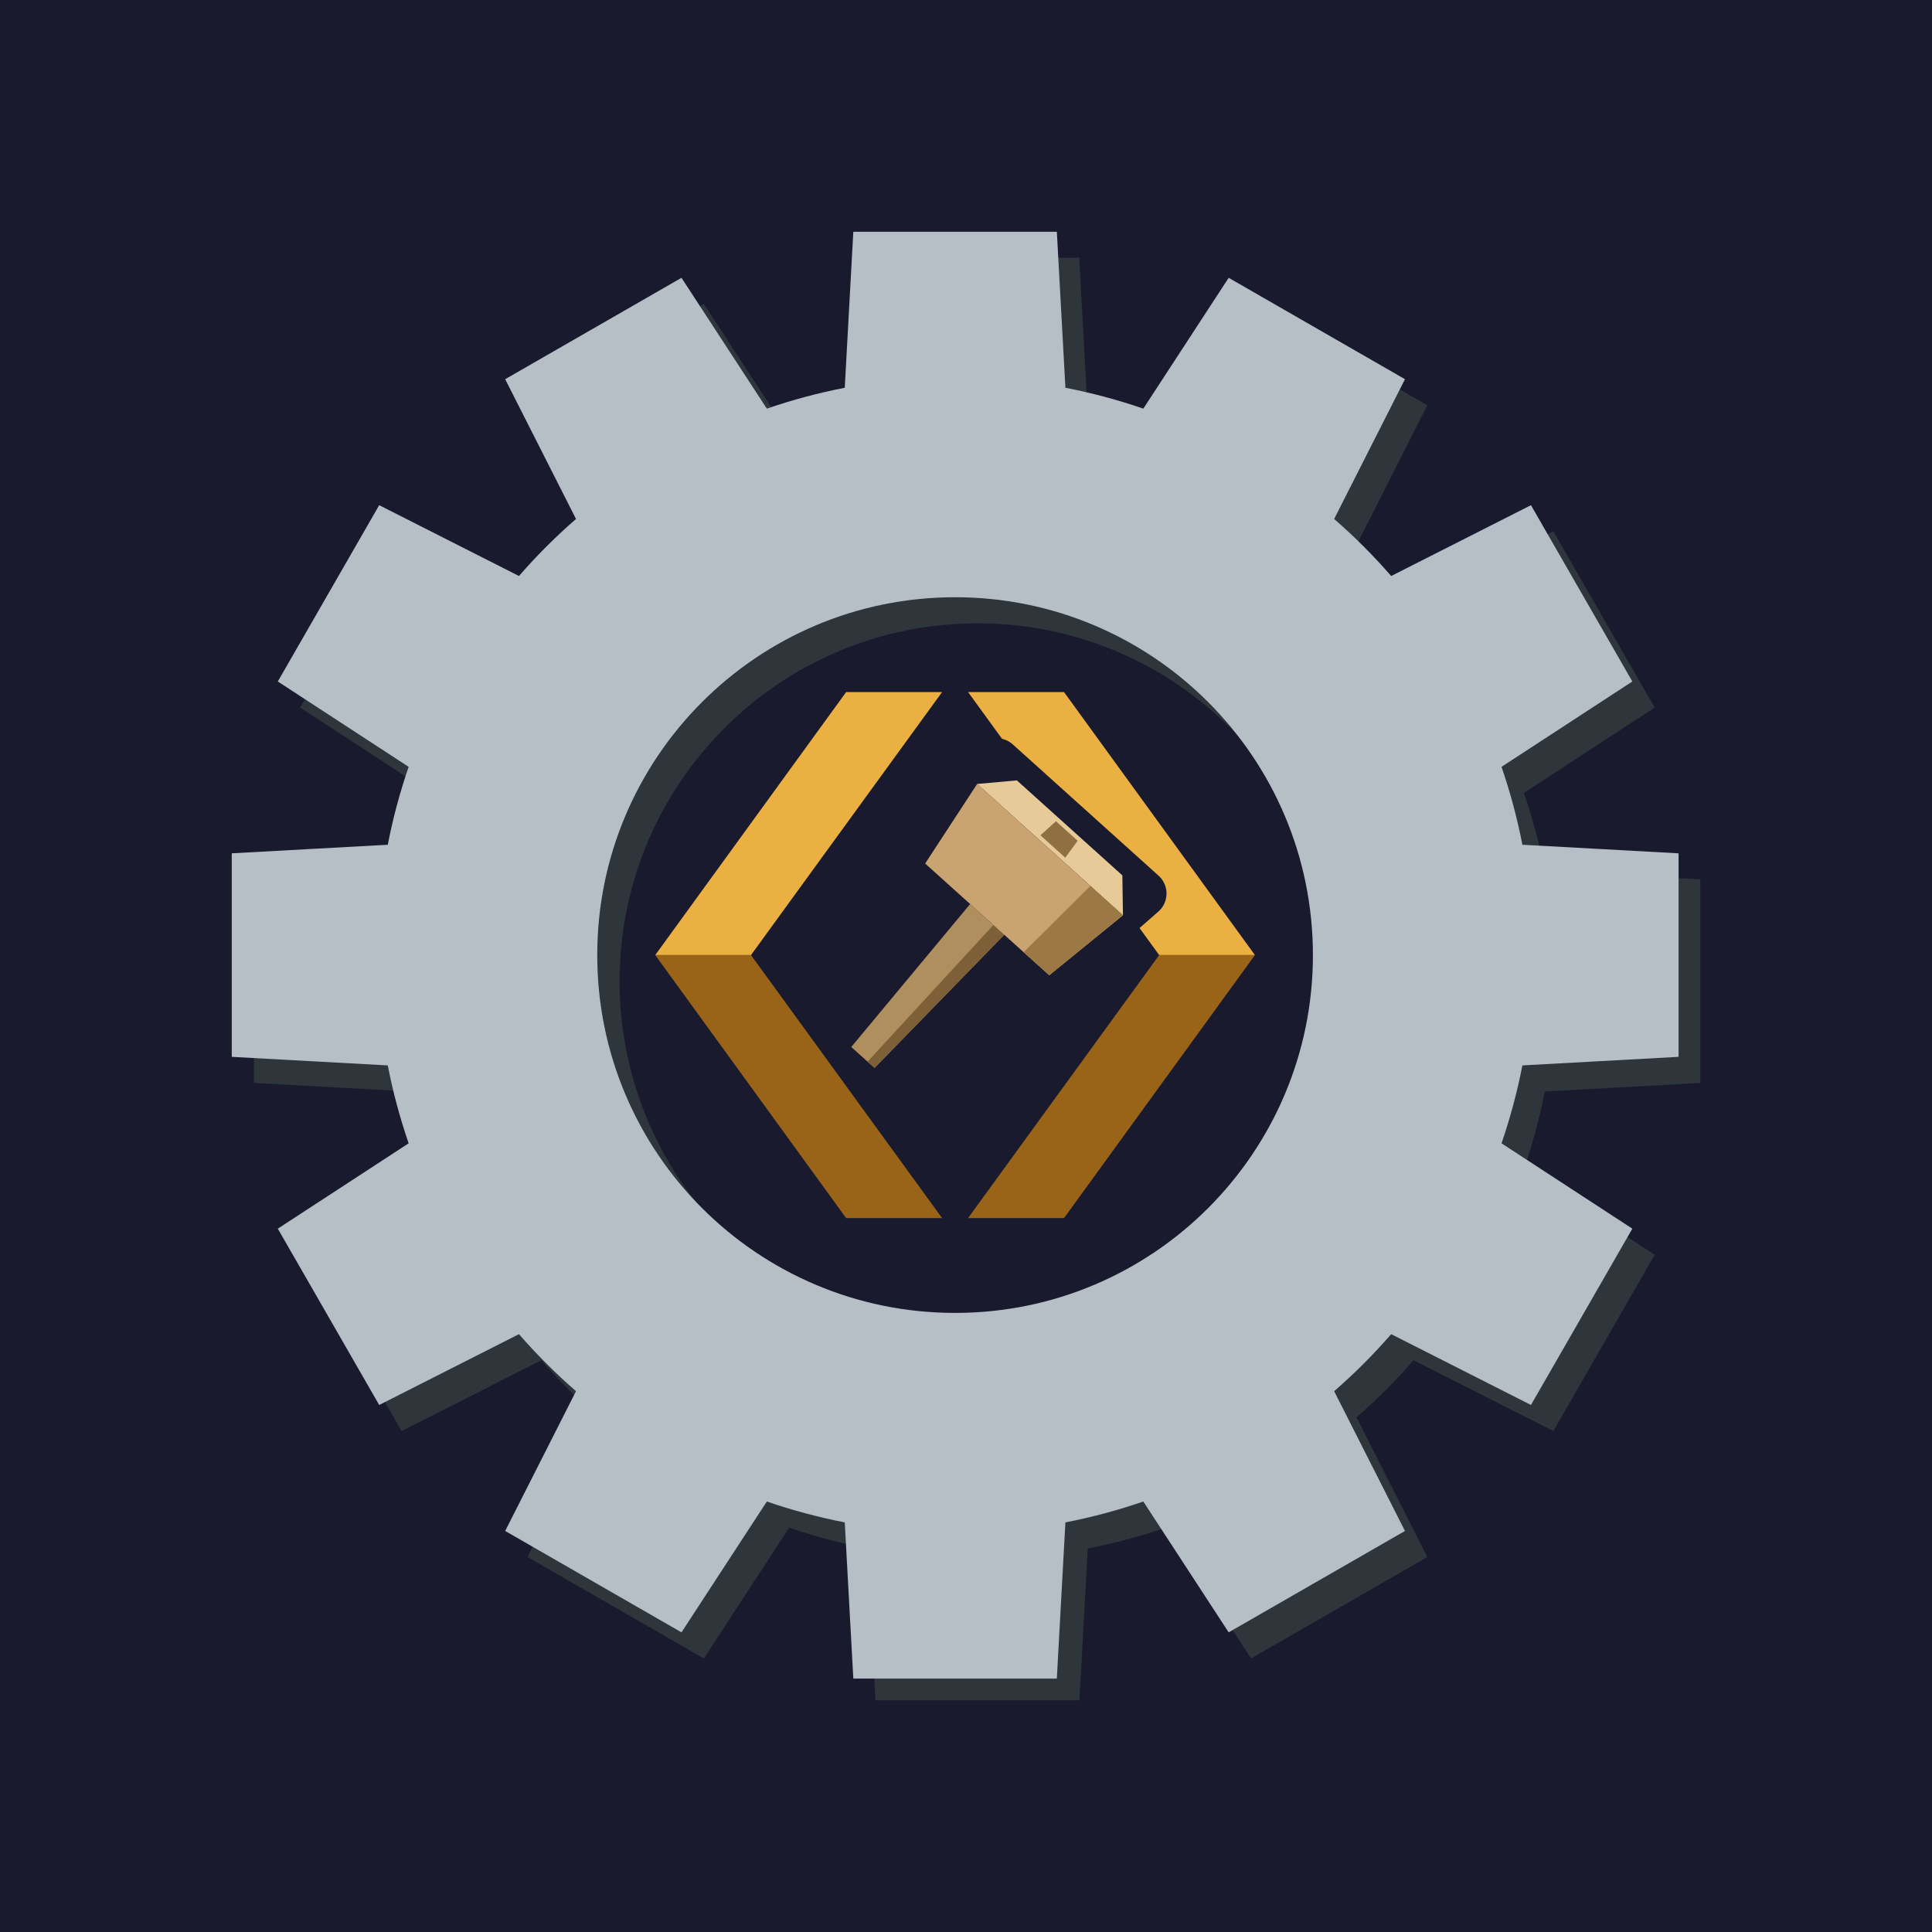
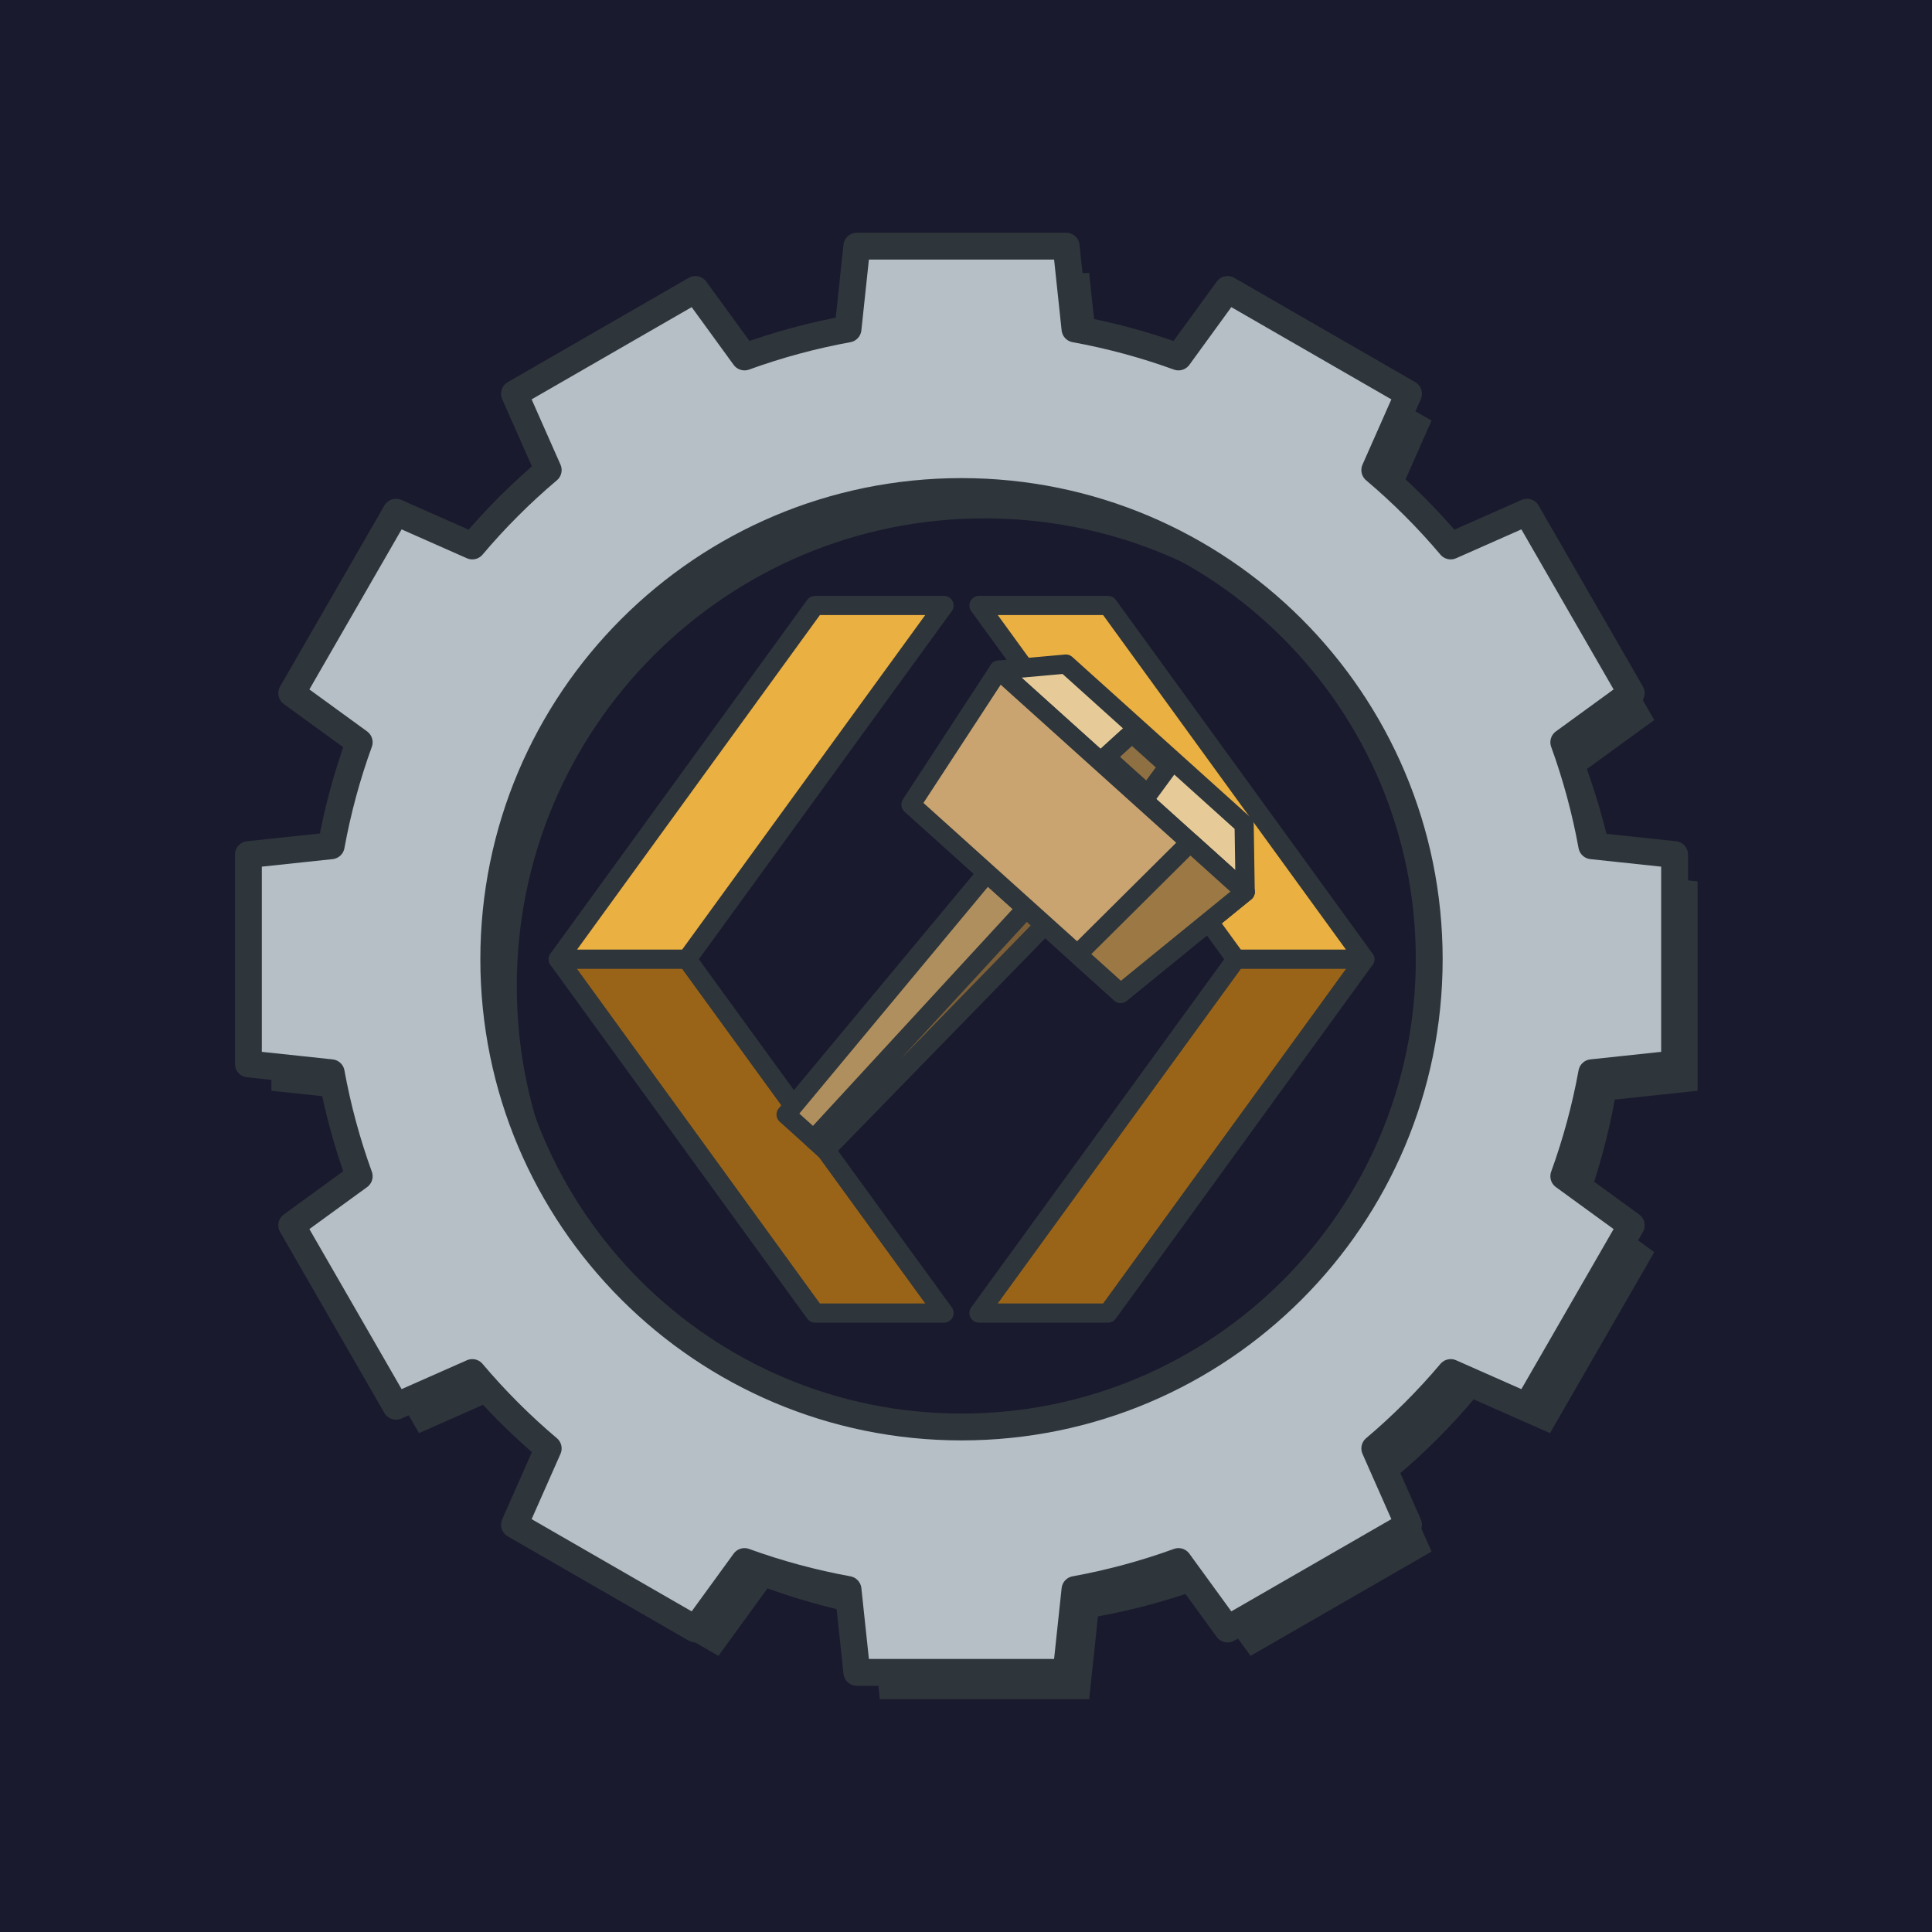
<svg xmlns="http://www.w3.org/2000/svg" width="192" height="192" viewBox="0 0 192 192">
  <rect width="192" height="192" fill="#1a1a2e" />
-   <svg x="23" y="23" width="146" height="146" viewBox="5.86 5.86 394.14 394.14" preserveAspectRatio="xMidYMid meet">
+   <svg x="23" y="23" width="146" height="146" viewBox="10.16 10.16 382.03 383.2" preserveAspectRatio="xMidYMid meet">
    <defs>
-       <path id="gear-body" fill-rule="evenodd" d="M170.4,47.8 L172.7,5.9 L227.3,5.9 L229.6,47.8 A155,155 0 0 1 250.5,53.4L250.5,53.4 L273.4,18.3 L320.7,45.5 L301.7,83 A155,155 0 0 1 317,98.3L317,98.3 L354.5,79.3 L381.7,126.6 L346.6,149.5 A155,155 0 0 1 352.2,170.4L352.2,170.4 L394.1,172.7 L394.1,227.3 L352.2,229.6 A155,155 0 0 1 346.6,250.5L346.6,250.5 L381.7,273.4 L354.5,320.7 L317,301.7 A155,155 0 0 1 301.7,317L301.7,317 L320.7,354.5 L273.4,381.7 L250.5,346.6 A155,155 0 0 1 229.6,352.2L229.6,352.2 L227.3,394.1 L172.7,394.1 L170.4,352.2 A155,155 0 0 1 149.5,346.6L149.5,346.6 L126.6,381.7 L79.3,354.5 L98.3,317 A155,155 0 0 1 83,301.7L83,301.7 L45.5,320.7 L18.3,273.4 L53.4,250.5 A155,155 0 0 1 47.8,229.6L47.8,229.6 L5.9,227.3 L5.9,172.7 L47.8,170.4 A155,155 0 0 1 53.4,149.5L53.4,149.5 L18.3,126.6 L45.5,79.3 L83,98.3 A155,155 0 0 1 98.3,83L98.3,83 L79.3,45.5 L126.6,18.3 L149.5,53.4 A155,155 0 0 1 170.4,47.8 Z M200,104 A96,96 0 1 1 200,296 A96,96 0 1 1 200,104 Z" />
-       <g id="tags">
+       <path id="gear-body" fill-rule="evenodd" d="M170.4,35.6 L172.7,14 L227.3,14 L229.6,35.6 A167,167 0 0 1 256.6,42.9 L269.4,25.3 L316.6,52.5 L307.8,72.4 A167,167 0 0 1 327.6,92.2 L347.5,83.4 L374.7,130.6 L357.1,143.4 A167,167 0 0 1 364.4,170.4 L386,172.7 L386,227.3 L364.4,229.6 A167,167 0 0 1 357.1,256.6 L374.7,269.4 L347.5,316.6 L327.6,307.8 A167,167 0 0 1 307.8,327.6 L316.6,347.5 L269.4,374.7 L256.6,357.1 A167,167 0 0 1 229.6,364.4 L227.3,386 L172.7,386 L170.4,364.4 A167,167 0 0 1 143.4,357.1 L130.6,374.7 L83.4,347.5 L92.2,327.6 A167,167 0 0 1 72.4,307.8 L52.5,316.6 L25.3,269.4 L42.9,256.6 A167,167 0 0 1 35.6,229.6 L14,227.3 L14,172.7 L35.6,170.4 A167,167 0 0 1 42.9,143.4 L25.3,130.6 L52.5,83.4 L72.4,92.2 A167,167 0 0 1 92.2,72.4 L83.4,52.5 L130.6,25.3 L143.4,42.9 A167,167 0 0 1 170.4,35.6 Z M200,78 A122,122 0 1 1 200,322 A122,122 0 1 1 200,78 Z" />
+       <g id="tags" stroke="#2E353B" stroke-width="7.353" stroke-linejoin="round">
        <path fill="#EBB042" d="M143.8,64.3 L45.3,200 L94.7,200 L193.3,64.3 Z" />
        <path fill="#9A6418" d="M45.3,200 L143.8,335.7 L193.3,335.7 L94.7,200 Z" />
        <path fill="#EBB042" d="M256.2,64.3 L354.7,200 L305.3,200 L206.7,64.3 Z" />
        <path fill="#9A6418" d="M354.7,200 L256.2,335.7 L206.7,335.7 L305.3,200 Z" />
      </g>
      <g id="mallet">
-         <g transform="rotate(42 200 200)">
+         <g transform="rotate(42 200 200)" stroke="#2E353B" stroke-width="10.87" stroke-linejoin="round">
          <path fill="#B08F5E" d="M178,154 L222,154 L215,332 L185,332 Z" />
          <path fill="#7E6038" d="M208,154 L222,154 L215,332 L206,332 Z" />
          <path fill="#E6CB99" d="M106,64 L132,36 L268,36 L294,64 Z" />
          <path fill="#8E7042" d="M186,40 L214,40 L216,60 L184,60 Z" />
          <path fill="#C9A470" d="M106,64 L294,64 L280,154 L120,154 Z" />
          <path fill="#9C7844" d="M252,64 L294,64 L280,154 L247,154 Z" />
        </g>
      </g>
-       <mask id="cut-lockup">
-         <rect width="400" height="400" fill="#fff" />
-         <g transform="translate(200 200) scale(.28) translate(-200 -200)" stroke="#000" stroke-width="46" stroke-linejoin="round" fill="#000">
-           <path transform="rotate(42 200 200)" d="M178,154 L222,154 L215,332 L185,332 Z" />
-           <path transform="rotate(42 200 200)" d="M106,36 L294,36 L280,154 L120,154 Z" />
-         </g>
-       </mask>
    </defs>
-     <g mask="url(#cut-lockup)">
+     <g>
      <use href="#gear-body" transform="translate(6,7)" fill="#2E353B" />
-       <use href="#gear-body" fill="#B6BEC6" />
-       <g transform="translate(200 200) scale(.52) translate(-200 -200)">
+       <use href="#gear-body" fill="#B6BEC6" stroke="#2E353B" stroke-width="7.0" stroke-linejoin="round" />
+       <g transform="translate(200 200) scale(.68) translate(-200 -200)">
        <use href="#tags" />
      </g>
    </g>
-     <g transform="translate(200 200) scale(.28) translate(-200 -200)">
+     <g transform="translate(200 200) scale(.46) translate(-200 -200)">
      <use href="#mallet" />
    </g>
  </svg>
</svg>
